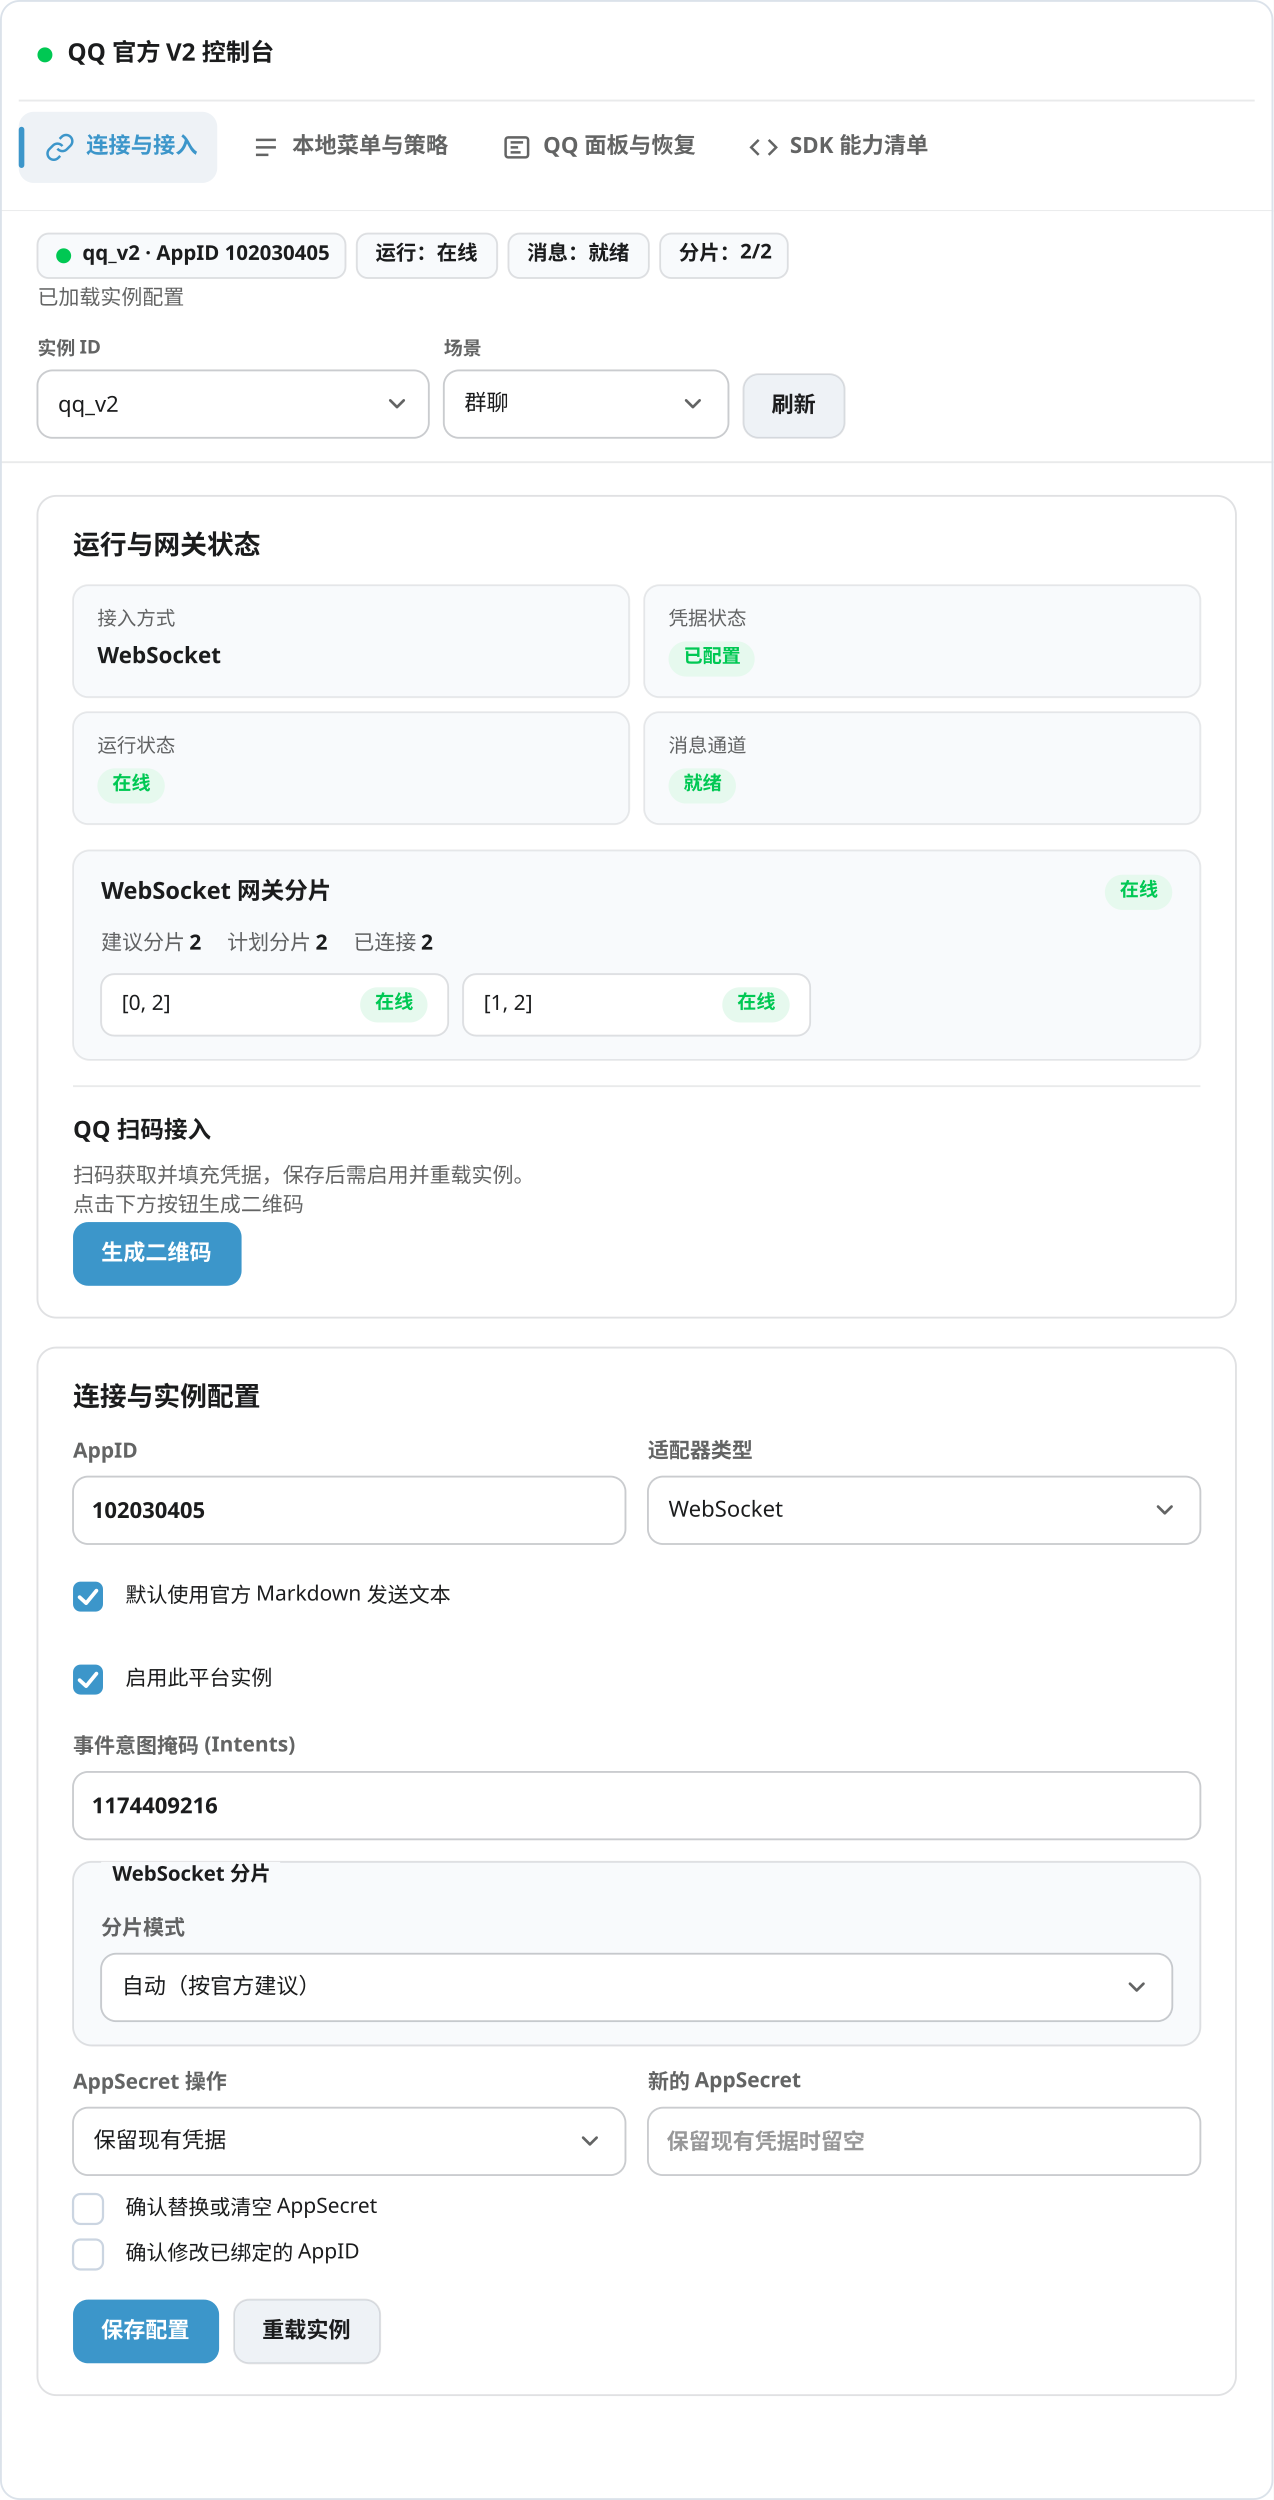
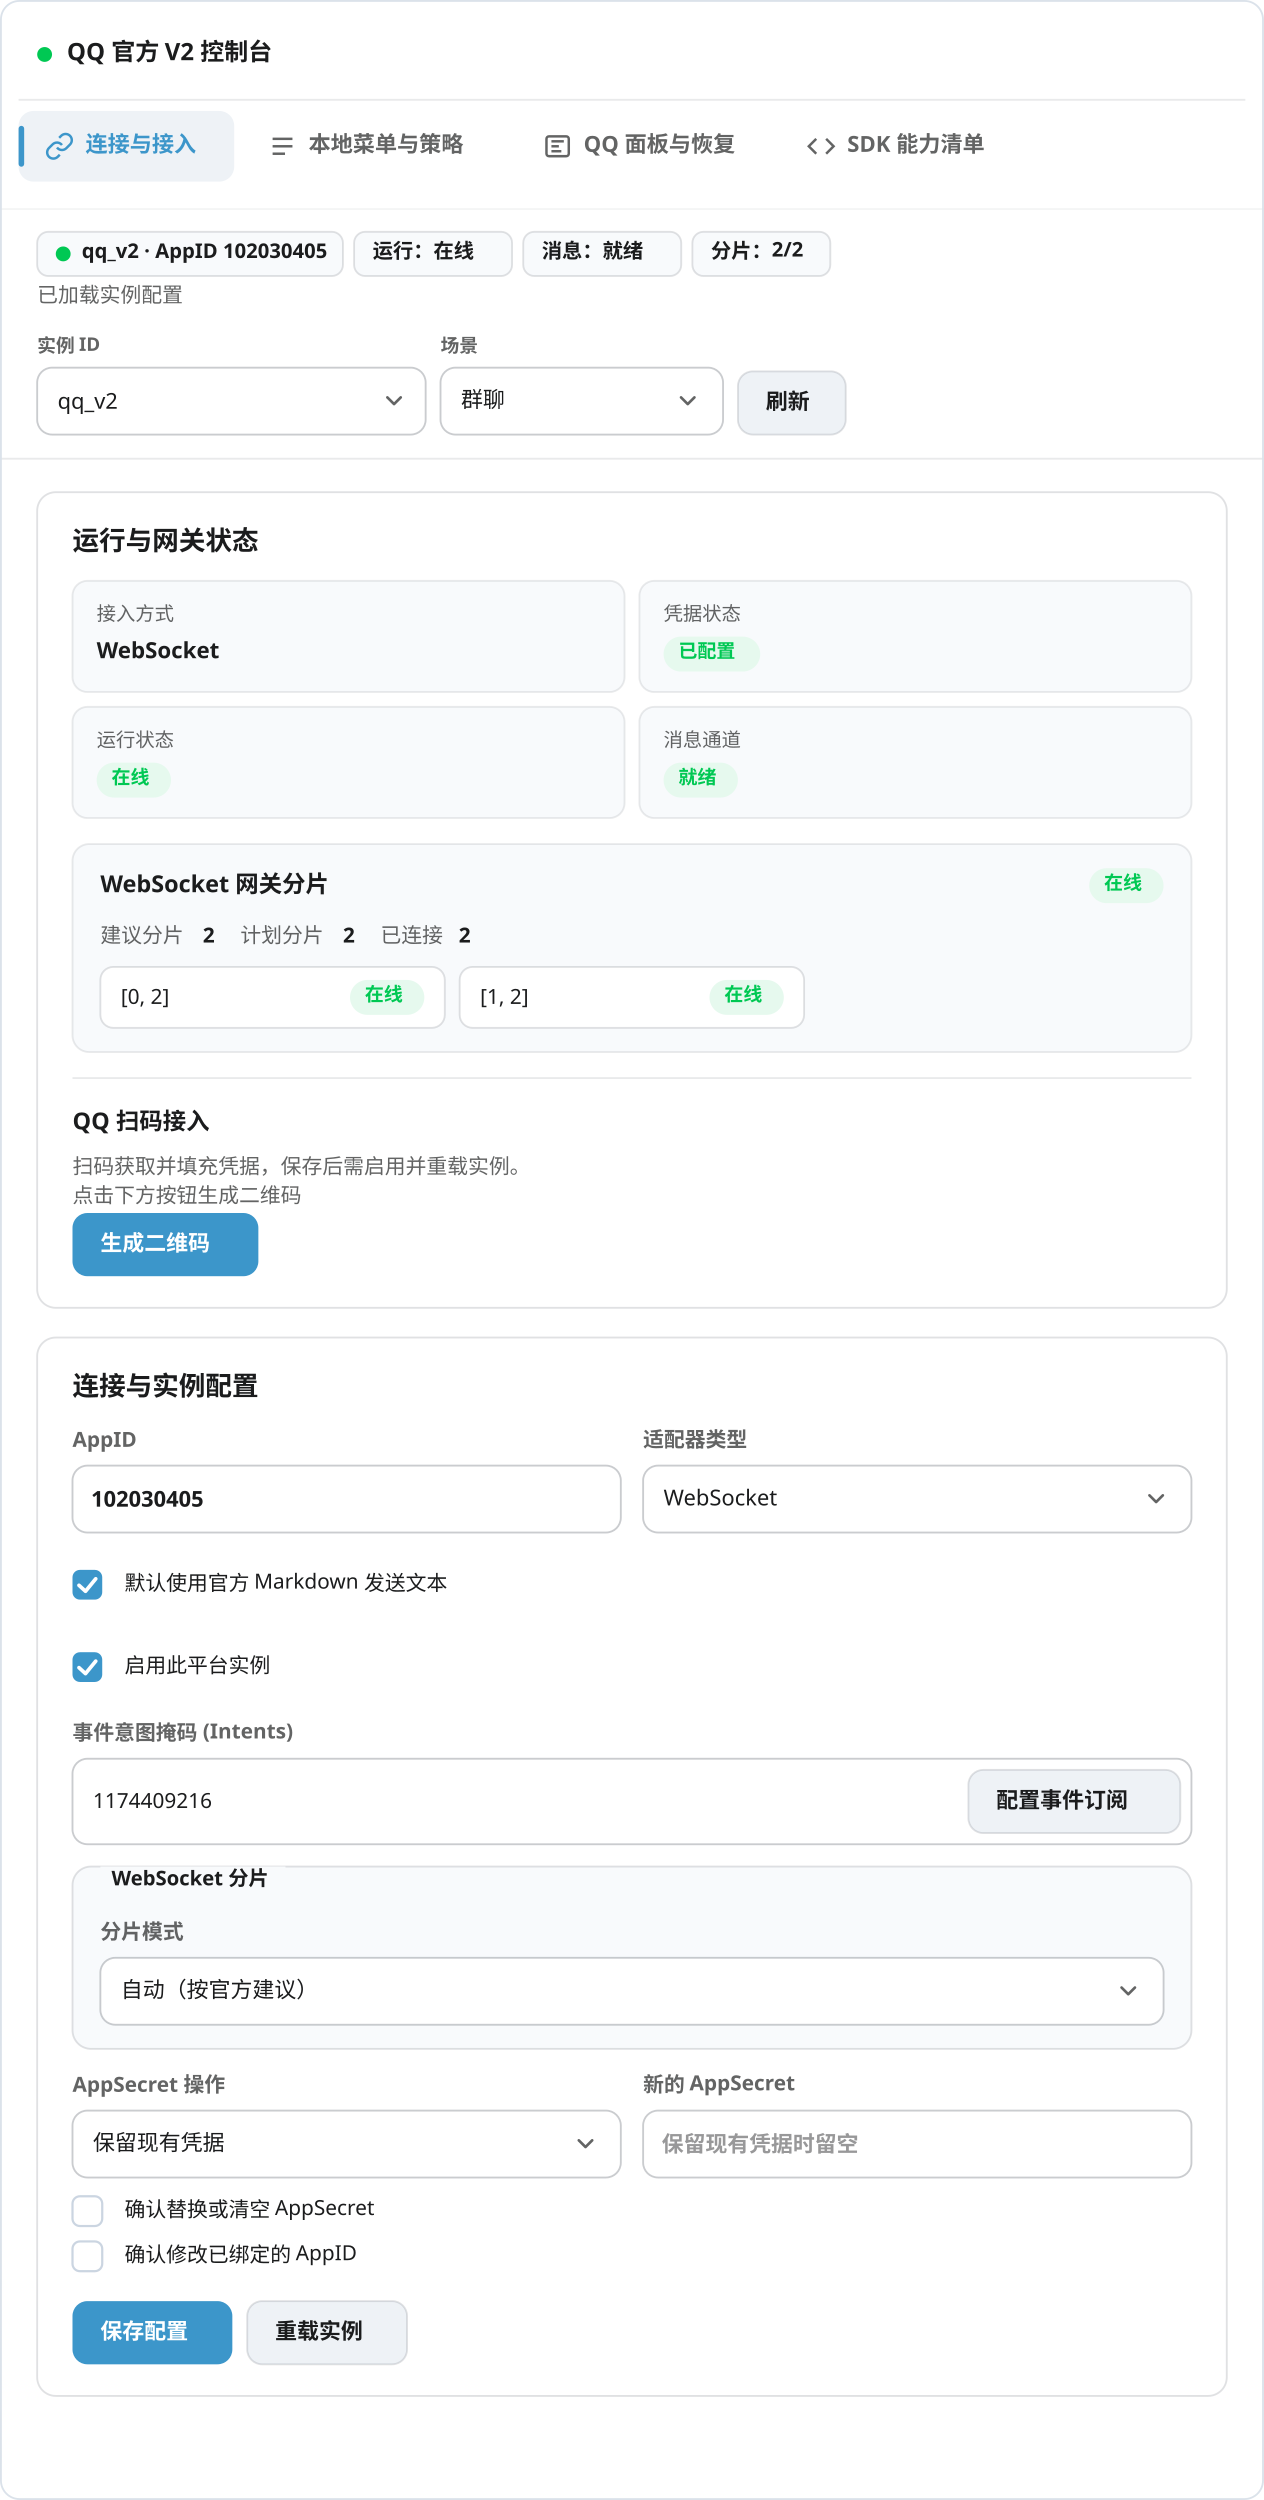
- <svg xmlns="http://www.w3.org/2000/svg" width="680" height="1335" viewBox="0 0 680 1335" role="img" aria-label="QQ 官方 V2 控制台 · 移动端预览">
+ <svg xmlns="http://www.w3.org/2000/svg" width="680" height="1345" viewBox="0 0 680 1345" role="img" aria-label="QQ 官方 V2 控制台 · 移动端预览">
  <style>
    text { font-family: "Outfit", "Noto Sans", "PingFang SC", "Noto Sans CJK SC", "Microsoft YaHei", sans-serif; }
  </style>
-   <rect width="680" height="1335" rx="10" fill="#ffffff" />
-   <rect x="0" y="0" width="680" height="1335" fill="rgb(255, 255, 255)" />
-   <rect x="0" y="0" width="680" height="1335" fill="rgb(255, 255, 255)" />
+   <rect width="680" height="1345" rx="10" fill="#ffffff" />
+   <rect x="0" y="0" width="680" height="1345" fill="rgb(255, 255, 255)" />
+   <rect x="0" y="0" width="680" height="1345" fill="rgb(255, 255, 255)" />
  <rect x="0" y="0" width="680" height="112.7" fill="rgb(255, 255, 255)" />
  <line x1="0" y1="112.7" x2="680" y2="112.7" stroke="rgba(17, 24, 39, 0.09)" stroke-width="1" />
  <line x1="10" y1="53.7" x2="670" y2="53.7" stroke="rgba(17, 24, 39, 0.09)" stroke-width="1" />
  <rect x="20" y="25.3" width="8" height="8" rx="4" fill="rgb(0, 200, 83)" />
  <text x="36" y="32.4" font-size="12.9" font-weight="760" fill="rgb(27, 28, 29)">QQ 官方 V2 控制台</text>
-   <rect x="10" y="59.7" width="106" height="38" rx="8" fill="rgb(238, 242, 246)" />
+   <rect x="10" y="59.7" width="116" height="38" rx="8" fill="rgb(238, 242, 246)" />
  <rect x="10" y="67.7" width="3" height="22" rx="1.5" fill="rgb(60, 150, 202)" />
  <svg x="24" y="70.7" width="16" height="16" viewBox="0 0 24 24" fill="none" stroke="rgb(60, 150, 202)" stroke-width="2">
    <path d="M10 13a5 5 0 0 0 7.54.54l3-3a5 5 0 0 0-7.07-7.07l-1.72 1.71" />
    <path d="M14 11a5 5 0 0 0-7.54-.54l-3 3a5 5 0 0 0 7.07 7.07l1.71-1.71" />
  </svg>
  <text x="46" y="81.7" font-size="11.9" font-weight="720" fill="rgb(60, 150, 202)">连接与接入</text>
-   <svg x="134" y="70.7" width="16" height="16" viewBox="0 0 24 24" fill="none" stroke="rgba(27, 28, 29, 0.68)" stroke-width="2">
+   <svg x="144" y="70.7" width="16" height="16" viewBox="0 0 24 24" fill="none" stroke="rgba(27, 28, 29, 0.68)" stroke-width="2">
    <path d="M4 6h16M4 12h16M4 18h10" />
  </svg>
-   <text x="156" y="81.7" font-size="11.9" font-weight="640" fill="rgba(27, 28, 29, 0.68)">本地菜单与策略</text>
-   <svg x="268" y="70.7" width="16" height="16" viewBox="0 0 24 24" fill="none" stroke="rgba(27, 28, 29, 0.68)" stroke-width="2">
+   <text x="166" y="81.7" font-size="11.9" font-weight="640" fill="rgba(27, 28, 29, 0.68)">本地菜单与策略</text>
+   <svg x="292" y="70.7" width="16" height="16" viewBox="0 0 24 24" fill="none" stroke="rgba(27, 28, 29, 0.68)" stroke-width="2">
    <rect x="3" y="4" width="18" height="16" rx="2" />
    <path d="M7 8h10M7 12h6M7 16h8" />
  </svg>
-   <text x="290" y="81.7" font-size="11.9" font-weight="640" fill="rgba(27, 28, 29, 0.68)">QQ 面板与恢复</text>
-   <svg x="399.8" y="70.7" width="16" height="16" viewBox="0 0 24 24" fill="none" stroke="rgba(27, 28, 29, 0.68)" stroke-width="2">
+   <text x="314" y="81.7" font-size="11.9" font-weight="640" fill="rgba(27, 28, 29, 0.68)">QQ 面板与恢复</text>
+   <svg x="433.8" y="70.7" width="16" height="16" viewBox="0 0 24 24" fill="none" stroke="rgba(27, 28, 29, 0.68)" stroke-width="2">
    <polyline points="16 18 22 12 16 6" />
    <polyline points="8 6 2 12 8 18" />
  </svg>
-   <text x="421.8" y="81.7" font-size="11.9" font-weight="640" fill="rgba(27, 28, 29, 0.68)">SDK 能力清单</text>
+   <text x="455.8" y="81.7" font-size="11.9" font-weight="640" fill="rgba(27, 28, 29, 0.68)">SDK 能力清单</text>
  <rect x="0" y="112.7" width="680" height="134.1" fill="rgb(255, 255, 255)" />
  <line x1="0" y1="246.8" x2="680" y2="246.8" stroke="rgba(17, 24, 39, 0.09)" stroke-width="1" />
  <rect x="20" y="124.7" width="164.5" height="23.8" rx="6" fill="rgb(248, 250, 252)" stroke="rgba(17, 24, 39, 0.13)" stroke-width="1" />
  <rect x="30" y="132.6" width="8" height="8" rx="4" fill="rgb(0, 200, 83)" />
  <text x="44" y="138.8" font-size="10.9" font-weight="600" fill="rgb(27, 28, 29)">qq_v2 · AppID 102030405</text>
-   <rect x="190.5" y="124.7" width="75" height="23.8" rx="6" fill="rgb(248, 250, 252)" stroke="rgba(17, 24, 39, 0.13)" stroke-width="1" />
+   <rect x="190.5" y="124.7" width="85" height="23.8" rx="6" fill="rgb(248, 250, 252)" stroke="rgba(17, 24, 39, 0.13)" stroke-width="1" />
  <text x="200.5" y="138.8" font-size="10.9" font-weight="600" fill="rgb(27, 28, 29)">运行：在线</text>
-   <rect x="271.5" y="124.7" width="75" height="23.8" rx="6" fill="rgb(248, 250, 252)" stroke="rgba(17, 24, 39, 0.13)" stroke-width="1" />
-   <text x="281.5" y="138.8" font-size="10.9" font-weight="600" fill="rgb(27, 28, 29)">消息：就绪</text>
-   <rect x="352.5" y="124.7" width="68.2" height="23.8" rx="6" fill="rgb(248, 250, 252)" stroke="rgba(17, 24, 39, 0.13)" stroke-width="1" />
-   <text x="362.5" y="138.8" font-size="10.9" font-weight="600" fill="rgb(27, 28, 29)">分片：2/2</text>
+   <rect x="281.5" y="124.7" width="85" height="23.8" rx="6" fill="rgb(248, 250, 252)" stroke="rgba(17, 24, 39, 0.13)" stroke-width="1" />
+   <text x="291.5" y="138.8" font-size="10.9" font-weight="600" fill="rgb(27, 28, 29)">消息：就绪</text>
+   <rect x="372.5" y="124.7" width="74.2" height="23.8" rx="6" fill="rgb(248, 250, 252)" stroke="rgba(17, 24, 39, 0.13)" stroke-width="1" />
+   <text x="382.5" y="138.8" font-size="10.9" font-weight="600" fill="rgb(27, 28, 29)">分片：2/2</text>
  <text x="20" y="162.6" font-size="11.2" font-weight="400" fill="rgba(27, 28, 29, 0.68)">已加载实例配置</text>
  <text x="20" y="189.5" font-size="10.1" font-weight="650" fill="rgba(27, 28, 29, 0.68)">实例 ID</text>
  <rect x="20" y="197.8" width="209" height="36" rx="8" fill="rgb(255, 255, 255)" stroke="rgba(17, 24, 39, 0.22)" stroke-width="1" />
  <text x="31" y="219.9" font-size="11.76" font-weight="400" fill="rgb(27, 28, 29)">qq_v2</text>
  <svg x="204" y="207.8" width="16" height="16" viewBox="0 0 20 20" fill="none" stroke="rgba(27, 28, 29, 0.68)" stroke-width="1.8">
    <path d="M5.5 7.5 10 12l4.5-4.5" stroke-linecap="round" stroke-linejoin="round" />
  </svg>
  <text x="237" y="189.5" font-size="10.1" font-weight="650" fill="rgba(27, 28, 29, 0.68)">场景</text>
  <rect x="237" y="197.8" width="152" height="36" rx="8" fill="rgb(255, 255, 255)" stroke="rgba(17, 24, 39, 0.22)" stroke-width="1" />
  <text x="248" y="219.1" font-size="11.8" font-weight="500" fill="rgb(27, 28, 29)">群聊</text>
  <svg x="362" y="207.8" width="16" height="16" viewBox="0 0 20 20" fill="none" stroke="rgba(27, 28, 29, 0.68)" stroke-width="1.8">
    <path d="M5.5 7.5 10 12l4.5-4.5" stroke-linecap="round" stroke-linejoin="round" />
  </svg>
-   <rect x="397" y="199.8" width="54" height="34" rx="8" fill="rgb(238, 242, 246)" stroke="rgba(17, 24, 39, 0.13)" stroke-width="1" />
+   <rect x="397" y="199.8" width="58" height="34" rx="8" fill="rgb(238, 242, 246)" stroke="rgba(17, 24, 39, 0.13)" stroke-width="1" />
  <text x="412" y="220.1" font-size="11.8" font-weight="600" fill="rgb(27, 28, 29)">刷新</text>
  <rect x="20" y="264.8" width="640" height="438.8" rx="10" fill="rgb(255, 255, 255)" stroke="rgba(17, 24, 39, 0.13)" stroke-width="1" />
  <text x="39" y="295.9" font-size="14.3" font-weight="740" fill="rgb(27, 28, 29)">运行与网关状态</text>
  <rect x="39" y="312.5" width="297" height="59.8" rx="8" fill="rgb(248, 250, 252)" stroke="rgba(17, 24, 39, 0.09)" stroke-width="1" />
  <text x="52" y="333.8" font-size="10.4" font-weight="400" fill="rgba(27, 28, 29, 0.68)">接入方式</text>
  <text x="52" y="354.1" font-size="12" font-weight="700" fill="rgb(27, 28, 29)">WebSocket</text>
  <rect x="344" y="312.5" width="297" height="59.8" rx="8" fill="rgb(248, 250, 252)" stroke="rgba(17, 24, 39, 0.09)" stroke-width="1" />
  <text x="357" y="333.8" font-size="10.4" font-weight="400" fill="rgba(27, 28, 29, 0.68)">凭据状态</text>
-   <rect x="357" y="342.5" width="46" height="18.8" rx="9.4" fill="rgb(230, 249, 238)" />
+   <rect x="357" y="342.5" width="52" height="18.8" rx="9.4" fill="rgb(230, 249, 238)" />
  <text x="365" y="353.8" font-size="10.2" font-weight="660" fill="rgb(0, 200, 83)">已配置</text>
  <rect x="39" y="380.3" width="297" height="59.8" rx="8" fill="rgb(248, 250, 252)" stroke="rgba(17, 24, 39, 0.09)" stroke-width="1" />
  <text x="52" y="401.7" font-size="10.4" font-weight="400" fill="rgba(27, 28, 29, 0.68)">运行状态</text>
-   <rect x="52" y="410.3" width="36" height="18.8" rx="9.4" fill="rgb(230, 249, 238)" />
+   <rect x="52" y="410.3" width="40" height="18.8" rx="9.4" fill="rgb(230, 249, 238)" />
  <text x="60" y="421.7" font-size="10.2" font-weight="660" fill="rgb(0, 200, 83)">在线</text>
  <rect x="344" y="380.3" width="297" height="59.8" rx="8" fill="rgb(248, 250, 252)" stroke="rgba(17, 24, 39, 0.09)" stroke-width="1" />
  <text x="357" y="401.7" font-size="10.4" font-weight="400" fill="rgba(27, 28, 29, 0.68)">消息通道</text>
-   <rect x="357" y="410.3" width="36" height="18.8" rx="9.4" fill="rgb(230, 249, 238)" />
+   <rect x="357" y="410.3" width="40" height="18.8" rx="9.4" fill="rgb(230, 249, 238)" />
  <text x="365" y="421.7" font-size="10.2" font-weight="660" fill="rgb(0, 200, 83)">就绪</text>
  <rect x="39" y="454.1" width="602" height="111.9" rx="9" fill="rgb(248, 250, 252)" stroke="rgba(17, 24, 39, 0.09)" stroke-width="1" />
  <text x="54" y="480" font-size="12.6" font-weight="700" fill="rgb(27, 28, 29)">WebSocket 网关分片</text>
-   <rect x="590" y="467.1" width="36" height="18.8" rx="9.4" fill="rgb(230, 249, 238)" />
-   <text x="598" y="478.5" font-size="10.2" font-weight="660" fill="rgb(0, 200, 83)">在线</text>
+   <rect x="586" y="467.1" width="40" height="18.8" rx="9.4" fill="rgb(230, 249, 238)" />
+   <text x="594" y="478.5" font-size="10.2" font-weight="660" fill="rgb(0, 200, 83)">在线</text>
  <text x="54" y="507.1" font-size="11.2" font-weight="400" fill="rgba(27, 28, 29, 0.68)">建议分片</text>
-   <text x="101.1" y="507.1" font-size="11.2" font-weight="700" fill="rgb(27, 28, 29)">2</text>
-   <text x="121.3" y="507.1" font-size="11.2" font-weight="400" fill="rgba(27, 28, 29, 0.68)">计划分片</text>
-   <text x="168.5" y="507.1" font-size="11.2" font-weight="700" fill="rgb(27, 28, 29)">2</text>
-   <text x="188.7" y="507.1" font-size="11.2" font-weight="400" fill="rgba(27, 28, 29, 0.68)">已连接</text>
-   <text x="224.8" y="507.1" font-size="11.2" font-weight="700" fill="rgb(27, 28, 29)">2</text>
+   <text x="109.1" y="507.1" font-size="11.2" font-weight="700" fill="rgb(27, 28, 29)">2</text>
+   <text x="129.3" y="507.1" font-size="11.2" font-weight="400" fill="rgba(27, 28, 29, 0.68)">计划分片</text>
+   <text x="184.5" y="507.1" font-size="11.2" font-weight="700" fill="rgb(27, 28, 29)">2</text>
+   <text x="204.7" y="507.1" font-size="11.2" font-weight="400" fill="rgba(27, 28, 29, 0.68)">已连接</text>
+   <text x="246.8" y="507.1" font-size="11.2" font-weight="700" fill="rgb(27, 28, 29)">2</text>
  <rect x="54" y="520.2" width="185.3" height="32.8" rx="7" fill="rgb(255, 255, 255)" stroke="rgba(17, 24, 39, 0.13)" stroke-width="1" />
-   <text x="65" y="539.3" font-size="11.2" font-weight="400" fill="rgb(27, 28, 29)" font-family="ui-monospace, SFMono-Regular, Menlo, Consolas, monospace">[0, 2]</text>
-   <rect x="192.3" y="527.2" width="36" height="18.8" rx="9.4" fill="rgb(230, 249, 238)" />
-   <text x="200.3" y="538.5" font-size="10.2" font-weight="660" fill="rgb(0, 200, 83)">在线</text>
+   <text x="65" y="540.1" font-size="11.2" font-weight="400" fill="rgb(27, 28, 29)" font-family="ui-monospace, SFMono-Regular, Menlo, Consolas, monospace">[0, 2]</text>
+   <rect x="188.3" y="527.2" width="40" height="18.8" rx="9.4" fill="rgb(230, 249, 238)" />
+   <text x="196.3" y="538.5" font-size="10.2" font-weight="660" fill="rgb(0, 200, 83)">在线</text>
  <rect x="247.3" y="520.2" width="185.3" height="32.8" rx="7" fill="rgb(255, 255, 255)" stroke="rgba(17, 24, 39, 0.13)" stroke-width="1" />
-   <text x="258.3" y="539.3" font-size="11.2" font-weight="400" fill="rgb(27, 28, 29)" font-family="ui-monospace, SFMono-Regular, Menlo, Consolas, monospace">[1, 2]</text>
-   <rect x="385.7" y="527.2" width="36" height="18.8" rx="9.4" fill="rgb(230, 249, 238)" />
-   <text x="393.7" y="538.5" font-size="10.2" font-weight="660" fill="rgb(0, 200, 83)">在线</text>
+   <text x="258.3" y="540.1" font-size="11.2" font-weight="400" fill="rgb(27, 28, 29)" font-family="ui-monospace, SFMono-Regular, Menlo, Consolas, monospace">[1, 2]</text>
+   <rect x="381.7" y="527.2" width="40" height="18.8" rx="9.4" fill="rgb(230, 249, 238)" />
+   <text x="389.7" y="538.5" font-size="10.2" font-weight="660" fill="rgb(0, 200, 83)">在线</text>
  <line x1="39" y1="580" x2="641" y2="580" stroke="rgba(17, 24, 39, 0.09)" stroke-width="1" />
  <text x="39" y="607.6" font-size="12.6" font-weight="700" fill="rgb(27, 28, 29)">QQ 扫码接入</text>
  <text x="39" y="631.4" font-size="11.2" font-weight="400" fill="rgba(27, 28, 29, 0.68)">扫码获取并填充凭据，保存后需启用并重载实例。</text>
  <text x="39" y="647" font-size="11.2" font-weight="400" fill="rgba(27, 28, 29, 0.68)">点击下方按钮生成二维码</text>
-   <rect x="39" y="652.6" width="90" height="34" rx="8" fill="rgb(60, 150, 202)" />
+   <rect x="39" y="652.6" width="100" height="34" rx="8" fill="rgb(60, 150, 202)" />
  <text x="54" y="672.9" font-size="11.8" font-weight="600" fill="rgb(255, 255, 255)">生成二维码</text>
-   <rect x="20" y="719.6" width="640" height="559.4" rx="10" fill="rgb(255, 255, 255)" stroke="rgba(17, 24, 39, 0.13)" stroke-width="1" />
+   <rect x="20" y="719.6" width="640" height="569.4" rx="10" fill="rgb(255, 255, 255)" stroke="rgba(17, 24, 39, 0.13)" stroke-width="1" />
  <text x="39" y="750.7" font-size="14.3" font-weight="740" fill="rgb(27, 28, 29)">连接与实例配置</text>
  <text x="39" y="778.4" font-size="11.2" font-weight="600" fill="rgba(27, 28, 29, 0.68)">AppID</text>
  <rect x="39" y="788.5" width="295" height="36" rx="8" fill="rgb(255, 255, 255)" stroke="rgba(17, 24, 39, 0.22)" stroke-width="1" />
  <text x="49" y="810.6" font-size="11.76" font-weight="600" fill="rgb(27, 28, 29)">102030405</text>
  <text x="346" y="778.4" font-size="11.2" font-weight="600" fill="rgba(27, 28, 29, 0.68)">适配器类型</text>
  <rect x="346" y="788.5" width="295" height="36" rx="8" fill="rgb(255, 255, 255)" stroke="rgba(17, 24, 39, 0.22)" stroke-width="1" />
  <text x="357" y="809.9" font-size="11.8" font-weight="500" fill="rgb(27, 28, 29)">WebSocket</text>
  <svg x="614" y="798.5" width="16" height="16" viewBox="0 0 20 20" fill="none" stroke="rgba(27, 28, 29, 0.68)" stroke-width="1.8">
    <path d="M5.5 7.5 10 12l4.5-4.5" stroke-linecap="round" stroke-linejoin="round" />
  </svg>
  <rect x="39" y="844.6" width="16" height="16" rx="4" fill="#3c96ca" />
  <path d="M42.5 852.9 L46.0 856.1 L51.5 849.4" fill="none" stroke="#ffffff" stroke-width="2" stroke-linecap="round" stroke-linejoin="round" />
  <text x="67" y="855.6" font-size="11.2" font-weight="500" fill="rgb(27, 28, 29)">默认使用官方 Markdown 发送文本</text>
  <rect x="39" y="888.9" width="16" height="16" rx="4" fill="#3c96ca" />
  <path d="M42.5 897.2 L46.0 900.4 L51.5 893.7" fill="none" stroke="#ffffff" stroke-width="2" stroke-linecap="round" stroke-linejoin="round" />
  <text x="67" y="899.9" font-size="11.2" font-weight="500" fill="rgb(27, 28, 29)">启用此平台实例</text>
  <text x="39" y="936.1" font-size="11.2" font-weight="600" fill="rgba(27, 28, 29, 0.68)">事件意图掩码 (Intents)</text>
-   <rect x="39" y="946.2" width="602" height="36" rx="8" fill="rgb(255, 255, 255)" stroke="rgba(17, 24, 39, 0.22)" stroke-width="1" />
-   <text x="49" y="968.3" font-size="11.76" font-weight="600" fill="rgb(27, 28, 29)">1174409216</text>
-   <rect x="39" y="994.2" width="602" height="98.1" rx="10" fill="rgb(248, 250, 252)" stroke="rgba(17, 24, 39, 0.13)" stroke-width="1" />
-   <rect x="54" y="994.2" width="95.6" height="15.8" fill="#f8fafc" />
-   <text x="60" y="1004.3" font-size="10.9" font-weight="700" fill="rgb(27, 28, 29)">WebSocket 分片</text>
-   <text x="54" y="1033.2" font-size="11.2" font-weight="600" fill="rgba(27, 28, 29, 0.68)">分片模式</text>
-   <rect x="54" y="1043.3" width="572" height="36" rx="8" fill="rgb(255, 255, 255)" stroke="rgba(17, 24, 39, 0.22)" stroke-width="1" />
-   <text x="65" y="1064.6" font-size="11.8" font-weight="500" fill="rgb(27, 28, 29)">自动（按官方建议）</text>
-   <svg x="599" y="1053.3" width="16" height="16" viewBox="0 0 20 20" fill="none" stroke="rgba(27, 28, 29, 0.68)" stroke-width="1.8">
+   <rect x="39" y="946.2" width="602" height="46" rx="8" fill="rgb(255, 255, 255)" stroke="rgba(17, 24, 39, 0.22)" stroke-width="1" />
+   <text x="50" y="972.7" font-size="11.2" font-weight="400" fill="rgb(27, 28, 29)" font-family="ui-monospace, SFMono-Regular, Menlo, Consolas, monospace">1174409216</text>
+   <rect x="521" y="952.2" width="114" height="34" rx="8" fill="rgb(238, 242, 246)" stroke="rgba(17, 24, 39, 0.13)" stroke-width="1" />
+   <text x="536" y="972.6" font-size="11.8" font-weight="600" fill="rgb(27, 28, 29)">配置事件订阅</text>
+   <rect x="39" y="1004.2" width="602" height="98.1" rx="10" fill="rgb(248, 250, 252)" stroke="rgba(17, 24, 39, 0.13)" stroke-width="1" />
+   <rect x="54" y="1004.2" width="99.6" height="15.8" fill="#f8fafc" />
+   <text x="60" y="1014.3" font-size="10.9" font-weight="700" fill="rgb(27, 28, 29)">WebSocket 分片</text>
+   <text x="54" y="1043.2" font-size="11.2" font-weight="600" fill="rgba(27, 28, 29, 0.68)">分片模式</text>
+   <rect x="54" y="1053.3" width="572" height="36" rx="8" fill="rgb(255, 255, 255)" stroke="rgba(17, 24, 39, 0.22)" stroke-width="1" />
+   <text x="65" y="1074.6" font-size="11.8" font-weight="500" fill="rgb(27, 28, 29)">自动（按官方建议）</text>
+   <svg x="599" y="1063.3" width="16" height="16" viewBox="0 0 20 20" fill="none" stroke="rgba(27, 28, 29, 0.68)" stroke-width="1.8">
    <path d="M5.5 7.5 10 12l4.5-4.5" stroke-linecap="round" stroke-linejoin="round" />
  </svg>
-   <text x="39" y="1115.4" font-size="11.2" font-weight="600" fill="rgba(27, 28, 29, 0.68)">AppSecret 操作</text>
-   <rect x="39" y="1125.5" width="295" height="36" rx="8" fill="rgb(255, 255, 255)" stroke="rgba(17, 24, 39, 0.22)" stroke-width="1" />
-   <text x="50" y="1146.9" font-size="11.8" font-weight="500" fill="rgb(27, 28, 29)">保留现有凭据</text>
-   <svg x="307" y="1135.5" width="16" height="16" viewBox="0 0 20 20" fill="none" stroke="rgba(27, 28, 29, 0.68)" stroke-width="1.8">
+   <text x="39" y="1125.4" font-size="11.2" font-weight="600" fill="rgba(27, 28, 29, 0.68)">AppSecret 操作</text>
+   <rect x="39" y="1135.5" width="295" height="36" rx="8" fill="rgb(255, 255, 255)" stroke="rgba(17, 24, 39, 0.22)" stroke-width="1" />
+   <text x="50" y="1156.9" font-size="11.8" font-weight="500" fill="rgb(27, 28, 29)">保留现有凭据</text>
+   <svg x="307" y="1145.5" width="16" height="16" viewBox="0 0 20 20" fill="none" stroke="rgba(27, 28, 29, 0.68)" stroke-width="1.8">
    <path d="M5.5 7.5 10 12l4.5-4.5" stroke-linecap="round" stroke-linejoin="round" />
  </svg>
-   <text x="346" y="1115.4" font-size="11.2" font-weight="600" fill="rgba(27, 28, 29, 0.68)">新的 AppSecret</text>
-   <rect x="346" y="1125.5" width="295" height="36" rx="8" fill="rgb(255, 255, 255)" stroke="rgba(17, 24, 39, 0.22)" stroke-width="1" />
-   <text x="356" y="1147.6" font-size="11.76" font-weight="600" fill="rgba(27, 28, 29, 0.45)">保留现有凭据时留空</text>
-   <rect x="39" y="1171.6" width="16" height="16" rx="4" fill="#ffffff" stroke="#cbd5e1" stroke-width="1.2" />
-   <text x="67" y="1182.6" font-size="11.2" font-weight="500" fill="rgb(27, 28, 29)">确认替换或清空 AppSecret</text>
-   <rect x="39" y="1195.9" width="16" height="16" rx="4" fill="#ffffff" stroke="#cbd5e1" stroke-width="1.2" />
-   <text x="67" y="1206.9" font-size="11.2" font-weight="500" fill="rgb(27, 28, 29)">确认修改已绑定的 AppID</text>
-   <rect x="39" y="1228" width="78" height="34" rx="8" fill="rgb(60, 150, 202)" />
-   <text x="54" y="1248.3" font-size="11.8" font-weight="600" fill="rgb(255, 255, 255)">保存配置</text>
-   <rect x="125" y="1228" width="78" height="34" rx="8" fill="rgb(238, 242, 246)" stroke="rgba(17, 24, 39, 0.13)" stroke-width="1" />
-   <text x="140" y="1248.3" font-size="11.8" font-weight="600" fill="rgb(27, 28, 29)">重载实例</text>
-   <rect x="0.5" y="0.5" width="679" height="1334" rx="10" fill="none" stroke="#dbe2ea" />
+   <text x="346" y="1125.4" font-size="11.2" font-weight="600" fill="rgba(27, 28, 29, 0.68)">新的 AppSecret</text>
+   <rect x="346" y="1135.5" width="295" height="36" rx="8" fill="rgb(255, 255, 255)" stroke="rgba(17, 24, 39, 0.22)" stroke-width="1" />
+   <text x="356" y="1157.6" font-size="11.76" font-weight="600" fill="rgba(27, 28, 29, 0.45)">保留现有凭据时留空</text>
+   <rect x="39" y="1181.6" width="16" height="16" rx="4" fill="#ffffff" stroke="#cbd5e1" stroke-width="1.2" />
+   <text x="67" y="1192.6" font-size="11.2" font-weight="500" fill="rgb(27, 28, 29)">确认替换或清空 AppSecret</text>
+   <rect x="39" y="1205.9" width="16" height="16" rx="4" fill="#ffffff" stroke="#cbd5e1" stroke-width="1.2" />
+   <text x="67" y="1216.9" font-size="11.2" font-weight="500" fill="rgb(27, 28, 29)">确认修改已绑定的 AppID</text>
+   <rect x="39" y="1238" width="86" height="34" rx="8" fill="rgb(60, 150, 202)" />
+   <text x="54" y="1258.3" font-size="11.8" font-weight="600" fill="rgb(255, 255, 255)">保存配置</text>
+   <rect x="133" y="1238" width="86" height="34" rx="8" fill="rgb(238, 242, 246)" stroke="rgba(17, 24, 39, 0.13)" stroke-width="1" />
+   <text x="148" y="1258.3" font-size="11.8" font-weight="600" fill="rgb(27, 28, 29)">重载实例</text>
+   <rect x="0.5" y="0.5" width="679" height="1344" rx="10" fill="none" stroke="#dbe2ea" />
</svg>
